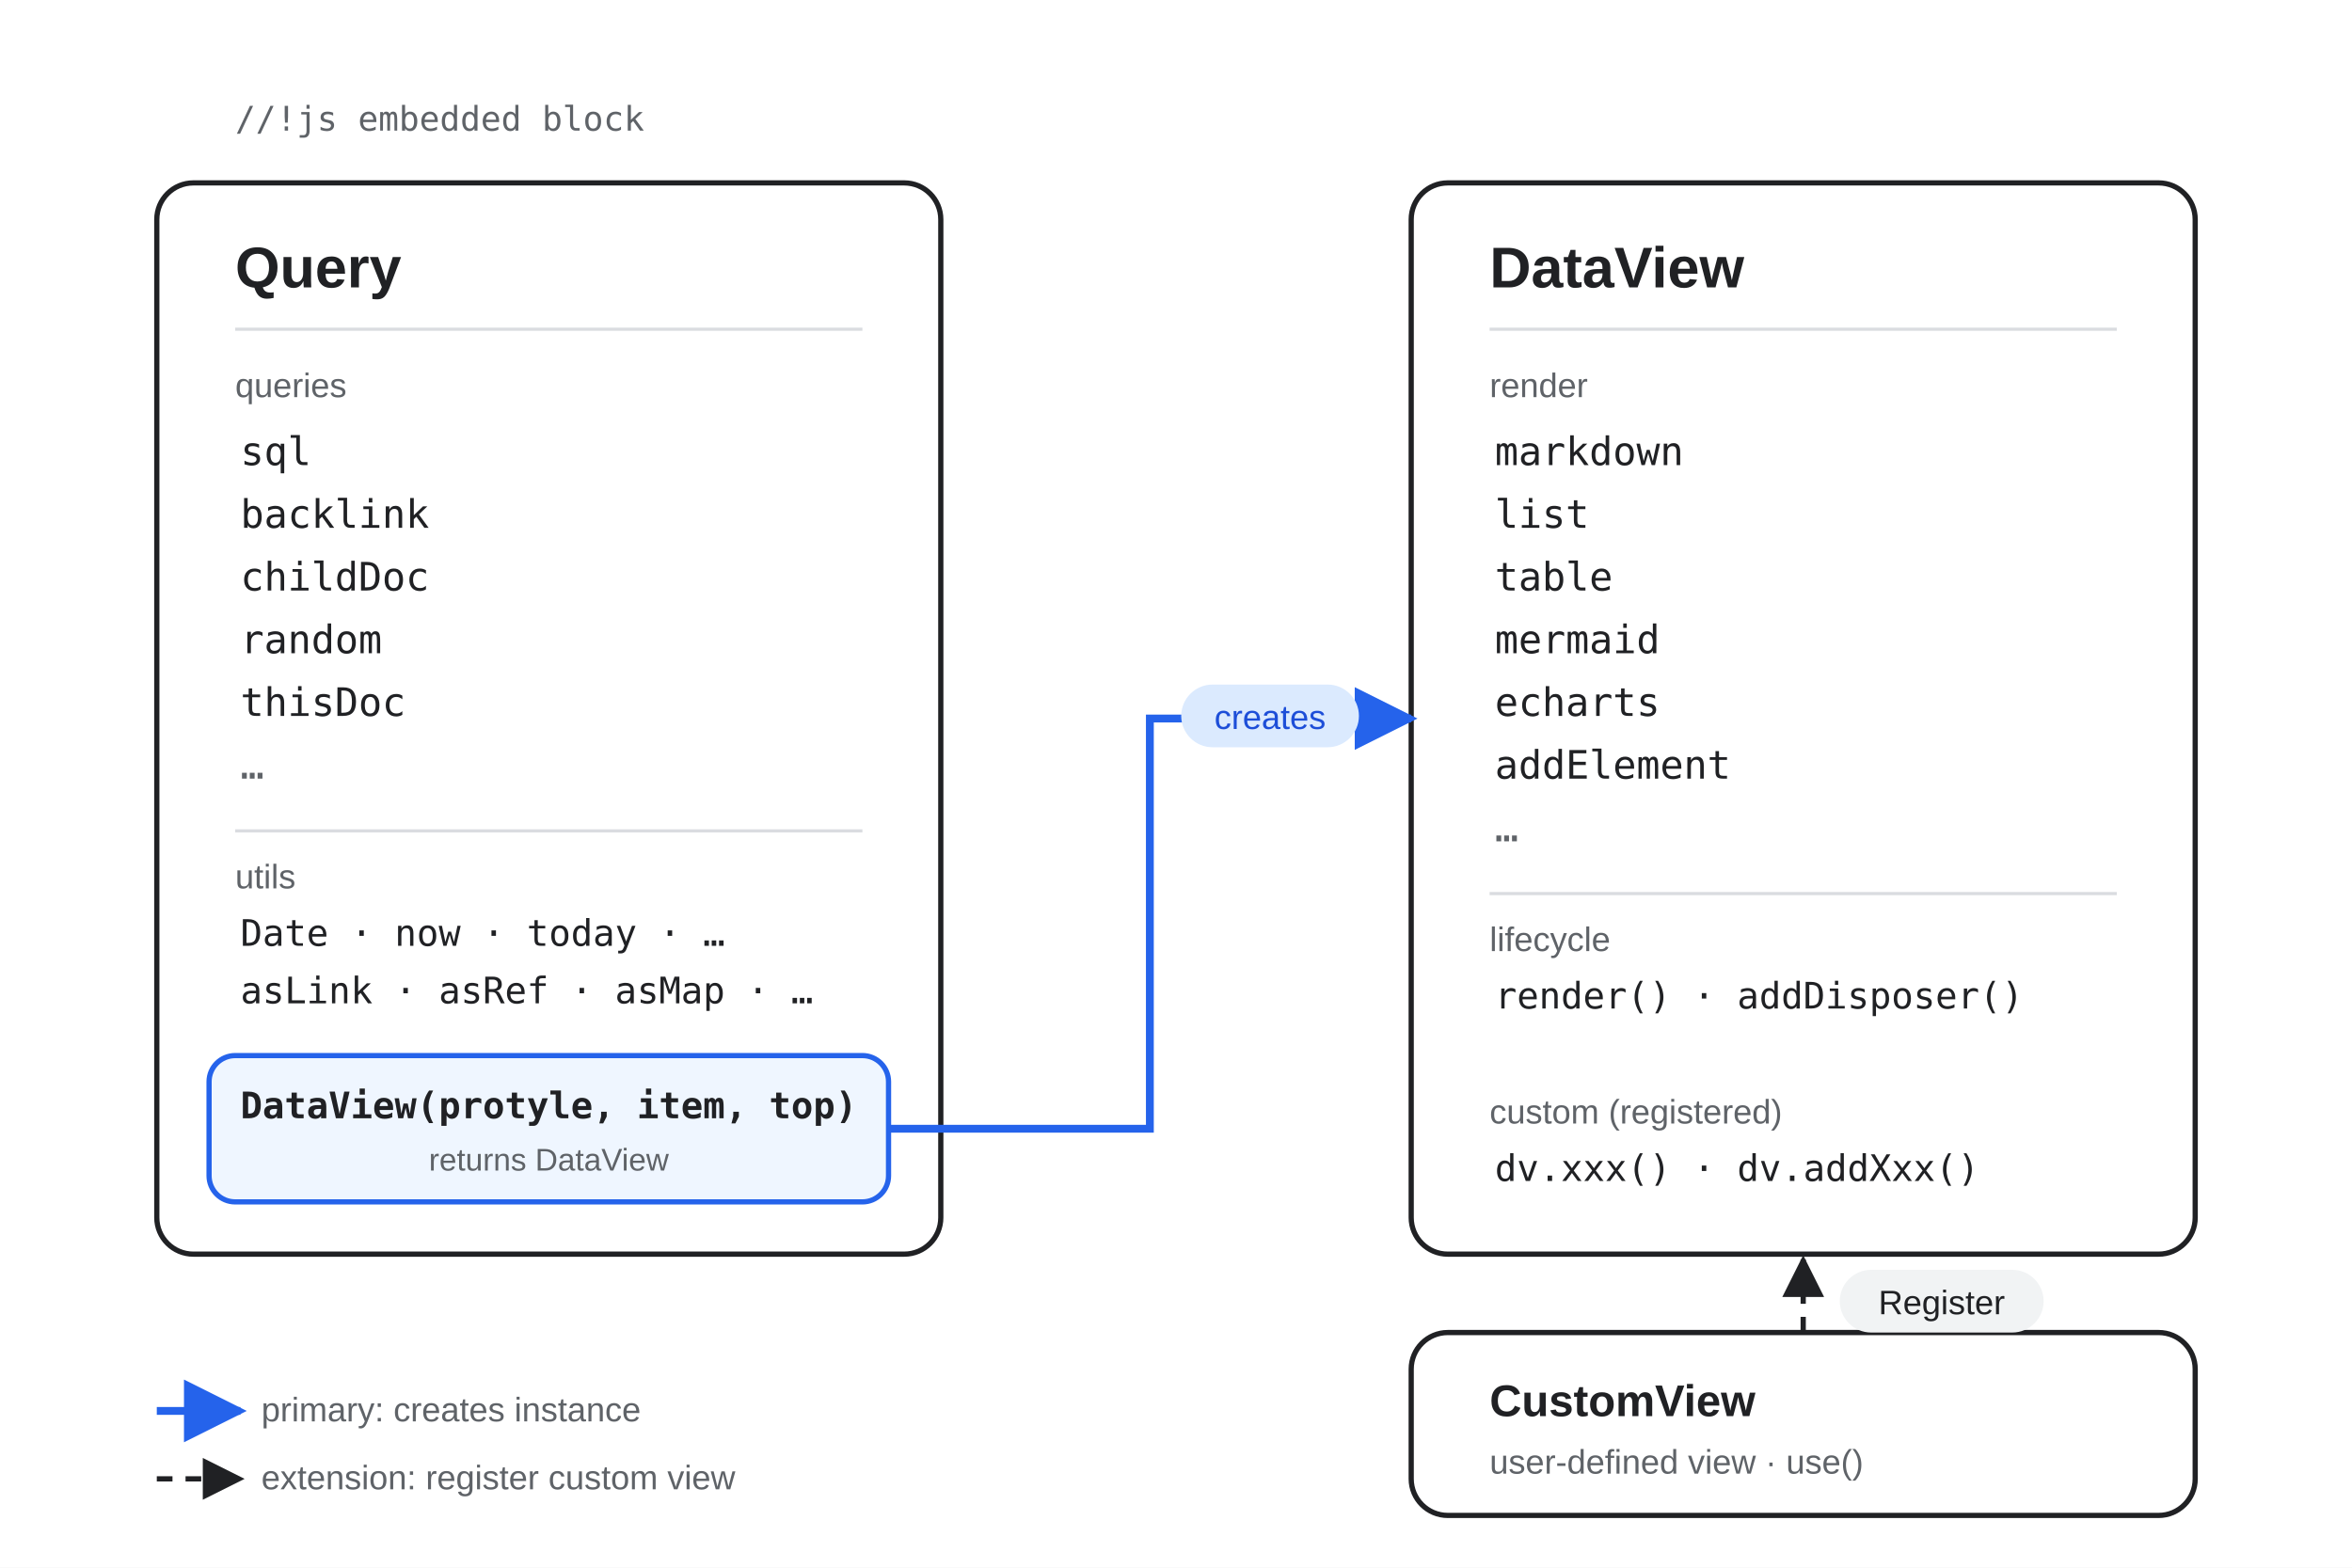
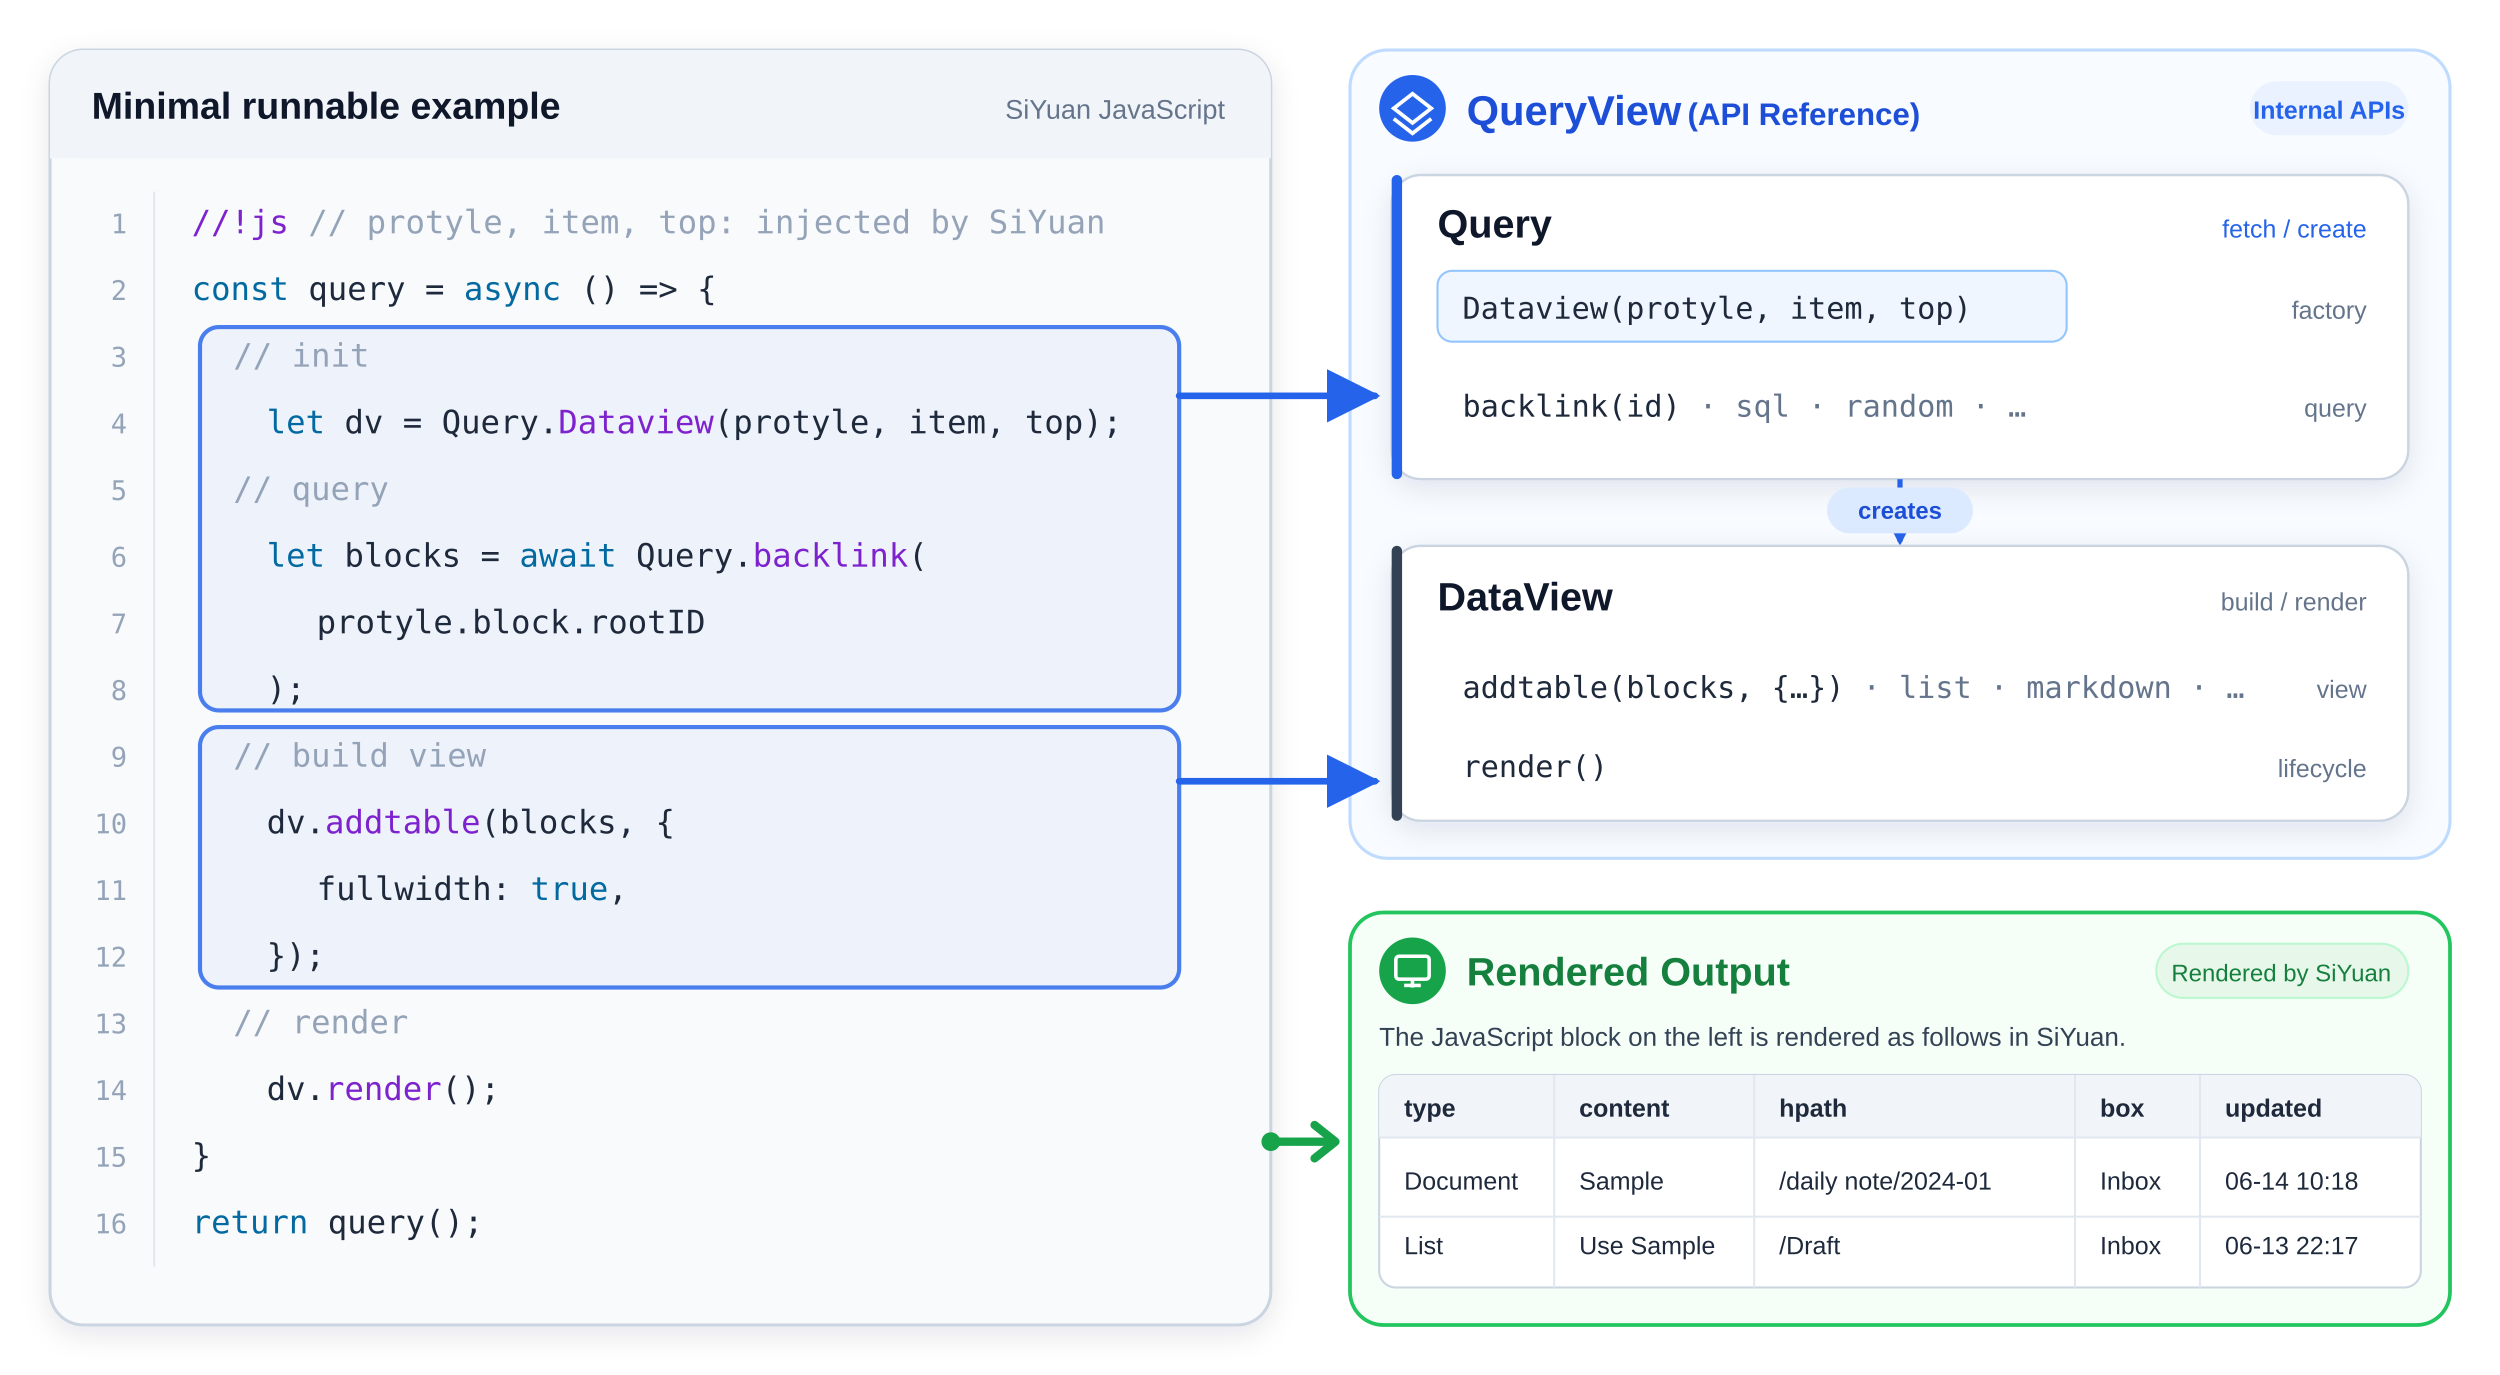
- <svg xmlns="http://www.w3.org/2000/svg" viewBox="0 0 900 600" font-family="'PingFang SC','Microsoft YaHei',Arial,sans-serif" role="img" aria-labelledby="qv-title qv-desc">
+ <svg xmlns="http://www.w3.org/2000/svg" viewBox="0 0 1200 660" font-family="'PingFang SC','Microsoft YaHei',Arial,sans-serif" role="img" aria-labelledby="title desc">
  <defs>
-     <marker id="arrow-accent" viewBox="0 0 10 10" refX="9" refY="5" markerWidth="8" markerHeight="8" orient="auto">
-       <path d="M0,0 L10,5 L0,10 Z" fill="#2563eb" />
-     </marker>
-     <marker id="arrow-dark" viewBox="0 0 10 10" refX="9" refY="5" markerWidth="8" markerHeight="8" orient="auto">
-       <path d="M0,0 L10,5 L0,10 Z" fill="#202124" />
+     <filter id="shadow" x="-10%" y="-10%" width="125%" height="130%">
+       <feDropShadow dx="0" dy="4" stdDeviation="7" flood-color="#0f172a" flood-opacity=".10" />
+     </filter>
+     <marker id="arrow-blue" viewBox="0 0 10 10" refX="9" refY="5" markerWidth="8" markerHeight="8" orient="auto">
+       <path d="M0 0L10 5L0 10Z" fill="#2563eb" />
    </marker>
  </defs>
-   <rect x="0" y="0" width="900" height="600" fill="#ffffff" />
-   <text x="90" y="50" font-family="'JetBrains Mono',Consolas,Menlo,monospace" font-size="13" fill="#5f6368">//!js embedded block</text>
-   <g id="node-query">
-     <rect x="60" y="70" width="300" height="410" rx="14" fill="#ffffff" stroke="#202124" stroke-width="2" />
-     <text x="90" y="110" font-size="22" font-weight="600" fill="#202124">Query</text>
-     <line x1="90" y1="126" x2="330" y2="126" stroke="#dadce0" stroke-width="1.2" />
-     <text x="90" y="152" font-size="13" fill="#5f6368">queries</text>
-     <g font-family="'JetBrains Mono',Consolas,Menlo,monospace" font-size="15" fill="#202124">
-       <text x="92" y="178">sql</text>
-       <text x="92" y="202">backlink</text>
-       <text x="92" y="226">childDoc</text>
-       <text x="92" y="250">random</text>
-       <text x="92" y="274">thisDoc</text>
-       <text x="92" y="298" fill="#5f6368">…</text>
+   <rect width="1200" height="660" fill="#ffffff" />
+   <g id="code-zone">
+     <rect x="24" y="24" width="586" height="612" rx="16" fill="#f8fafc" stroke="#cbd5e1" stroke-width="1.5" filter="url(#shadow)" />
+     <rect x="24" y="24" width="586" height="52" rx="16" fill="#f1f5f9" />
+     <path d="M24 60V76H610V60" fill="#f1f5f9" />
+     <text x="44" y="57" font-size="18" font-weight="700" fill="#0f172a">
+       Minimal runnable example
+     </text>
+     <text x="588" y="57" text-anchor="end" font-size="13" fill="#64748b">
+       SiYuan JavaScript
+     </text>
+     <line x1="74" y1="92" x2="74" y2="608" stroke="#e2e8f0" />
+     <rect x="96" y="157" width="470" height="184" rx="9" fill="#2563eb" fill-opacity=".045" stroke="#2563eb" stroke-opacity=".82" stroke-width="2" />
+     <rect x="96" y="349" width="470" height="125" rx="9" fill="#2563eb" fill-opacity=".045" stroke="#2563eb" stroke-opacity=".82" stroke-width="2" />
+     <g font-family="'JetBrains Mono','Consolas',Menlo,monospace" font-size="13" fill="#94a3b8" text-anchor="end">
+       <text x="61" y="112">1</text>
+       <text x="61" y="144">2</text>
+       <text x="61" y="176">3</text>
+       <text x="61" y="208">4</text>
+       <text x="61" y="240">5</text>
+       <text x="61" y="272">6</text>
+       <text x="61" y="304">7</text>
+       <text x="61" y="336">8</text>
+       <text x="61" y="368">9</text>
+       <text x="61" y="400">10</text>
+       <text x="61" y="432">11</text>
+       <text x="61" y="464">12</text>
+       <text x="61" y="496">13</text>
+       <text x="61" y="528">14</text>
+       <text x="61" y="560">15</text>
+       <text x="61" y="592">16</text>
    </g>
-     <line x1="90" y1="318" x2="330" y2="318" stroke="#dadce0" stroke-width="1.2" />
-     <text x="90" y="340" font-size="13" fill="#5f6368">utils</text>
-     <g font-family="'JetBrains Mono',Consolas,Menlo,monospace" font-size="14" fill="#202124">
-       <text x="92" y="362">Date · now · today · …</text>
-       <text x="92" y="384">asLink · asRef · asMap · …</text>
+     <g font-family="'JetBrains Mono','Consolas',Menlo,monospace" font-size="15.5" fill="#1e293b">
+       <text x="92" y="112">
+         <tspan fill="#7e22ce">//!js</tspan>
+         <tspan fill="#94a3b8"> // protyle, item, top: injected by SiYuan</tspan>
+       </text>
+       <text x="92" y="144">
+         <tspan fill="#0369a1">const</tspan> query =
+         <tspan fill="#0369a1">async</tspan> () =&gt; {
+       </text>
+       <text x="112" y="176" fill="#94a3b8">// init</text>
+       <text x="128" y="208">
+         <tspan fill="#0369a1">let</tspan> dv =
+         Query.<tspan fill="#7e22ce">Dataview</tspan>(protyle, item, top);
+       </text>
+       <text x="112" y="240" fill="#94a3b8">// query</text>
+       <text x="128" y="272">
+         <tspan fill="#0369a1">let</tspan> blocks =
+         <tspan fill="#0369a1">await</tspan>
+         Query.<tspan fill="#7e22ce">backlink</tspan>(
+       </text>
+       <text x="152" y="304">protyle.block.rootID</text>
+       <text x="128" y="336">);</text>
+       <text x="112" y="368" fill="#94a3b8">// build view</text>
+       <text x="128" y="400">
+         dv.<tspan fill="#7e22ce">addtable</tspan>(blocks, {
+       </text>
+       <text x="152" y="432">
+         fullwidth: <tspan fill="#0369a1">true</tspan>,
+       </text>
+       <text x="128" y="464">});</text>
+       <text x="112" y="496" fill="#94a3b8">// render</text>
+       <text x="128" y="528">
+         dv.<tspan fill="#7e22ce">render</tspan>();
+       </text>
+       <text x="92" y="560">}</text>
+       <text x="92" y="592">
+         <tspan fill="#0369a1">return</tspan> query();
+       </text>
    </g>
-     <rect x="80" y="404" width="260" height="56" rx="10" fill="#eff6ff" stroke="#2563eb" stroke-width="2" />
-     <text x="210" y="428" text-anchor="middle" font-family="'JetBrains Mono',Consolas,Menlo,monospace" font-size="14" font-weight="600" fill="#202124">DataView(protyle, item, top)</text>
-     <text x="210" y="448" text-anchor="middle" font-size="12" fill="#5f6368">returns DataView</text>
  </g>
-   <g id="node-dataview">
-     <rect x="540" y="70" width="300" height="410" rx="14" fill="#ffffff" stroke="#202124" stroke-width="2" />
-     <text x="570" y="110" font-size="22" font-weight="600" fill="#202124">DataView</text>
-     <line x1="570" y1="126" x2="810" y2="126" stroke="#dadce0" stroke-width="1.2" />
-     <text x="570" y="152" font-size="13" fill="#5f6368">render</text>
-     <g font-family="'JetBrains Mono',Consolas,Menlo,monospace" font-size="15" fill="#202124">
-       <text x="572" y="178">markdown</text>
-       <text x="572" y="202">list</text>
-       <text x="572" y="226">table</text>
-       <text x="572" y="250">mermaid</text>
-       <text x="572" y="274">echarts</text>
-       <text x="572" y="298">addElement</text>
-       <text x="572" y="322" fill="#5f6368">…</text>
+   <g id="api-reference">
+     <rect x="648" y="24" width="528" height="388" rx="18" fill="#f8fbff" stroke="#bfdbfe" stroke-width="1.5" />
+     <circle cx="678" cy="52" r="16" fill="#2563eb" />
+     <path d="M669 52l9-7 9 7-9 7z" fill="none" stroke="#fff" stroke-width="1.8" />
+     <path d="M669 57l9 7 9-7" fill="none" stroke="#fff" stroke-width="1.8" />
+     <text x="704" y="60" font-size="20" font-weight="700" fill="#1d4ed8">
+       QueryView
+     </text>
+     <text x="810" y="60" font-size="15" font-weight="700" fill="#1d4ed8">
+       (API Reference)
+     </text>
+     <rect x="1080" y="39" width="76" height="26" rx="13" fill="#eaf2ff" />
+     <text x="1118" y="57" text-anchor="middle" font-size="12" font-weight="700" fill="#2563eb">Internal APIs</text>
+     <g id="query-card">
+       <rect x="668" y="84" width="488" height="146" rx="14" fill="#fff" stroke="#cbd5e1" stroke-width="1.2" filter="url(#shadow)" />
+       <rect x="668" y="84" width="5" height="146" rx="2.5" fill="#2563eb" />
+       <text x="690" y="114" font-size="19" font-weight="700" fill="#0f172a">Query</text>
+       <text x="1136" y="114" text-anchor="end" font-size="12" fill="#2563eb">
+         fetch / create
+       </text>
+       <rect x="690" y="130" width="302" height="34" rx="7" fill="#eff6ff" stroke="#93c5fd" />
+       <text x="702" y="153" font-family="'JetBrains Mono','Consolas',Menlo,monospace" font-size="14.5" fill="#1e293b">
+         Dataview(protyle, item, top)
+       </text>
+       <text x="1136" y="153" text-anchor="end" font-size="12" fill="#64748b">
+         factory
+       </text>
+       <text x="702" y="200" font-family="'JetBrains Mono','Consolas',Menlo,monospace" font-size="14.5" fill="#1e293b">
+         backlink(id)
+         <tspan fill="#64748b"> · sql · random · …</tspan>
+       </text>
+       <text x="1136" y="200" text-anchor="end" font-size="12" fill="#64748b">
+         query
+       </text>
    </g>
-     <line x1="570" y1="342" x2="810" y2="342" stroke="#dadce0" stroke-width="1.2" />
-     <text x="570" y="364" font-size="13" fill="#5f6368">lifecycle</text>
-     <g font-family="'JetBrains Mono',Consolas,Menlo,monospace" font-size="14" fill="#202124">
-       <text x="572" y="386">render() · addDisposer()</text>
+     <line x1="912" y1="230" x2="912" y2="260" stroke="#2563eb" stroke-width="2.5" marker-end="url(#arrow-blue)" />
+     <rect x="877" y="234" width="70" height="22" rx="11" fill="#dbeafe" />
+     <text x="912" y="249" text-anchor="middle" font-size="11.5" font-weight="700" fill="#1d4ed8">creates</text>
+     <g id="dataview-card">
+       <rect x="668" y="262" width="488" height="132" rx="14" fill="#fff" stroke="#cbd5e1" stroke-width="1.2" filter="url(#shadow)" />
+       <rect x="668" y="262" width="5" height="132" rx="2.5" fill="#334155" />
+       <text x="690" y="293" font-size="19" font-weight="700" fill="#0f172a">DataView</text>
+       <text x="1136" y="293" text-anchor="end" font-size="12" fill="#64748b">
+         build / render
+       </text>
+       <text x="702" y="335" font-family="'JetBrains Mono','Consolas',Menlo,monospace" font-size="14.5" fill="#1e293b">
+         addtable(blocks, {…})
+         <tspan fill="#64748b"> · list · markdown · …</tspan>
+       </text>
+       <text x="1136" y="335" text-anchor="end" font-size="12" fill="#64748b">
+         view
+       </text>
+       <text x="702" y="373" font-family="'JetBrains Mono','Consolas',Menlo,monospace" font-size="14.5" fill="#1e293b">render()</text>
+       <text x="1136" y="373" text-anchor="end" font-size="12" fill="#64748b">
+         lifecycle
+       </text>
    </g>
-     <text x="570" y="430" font-size="13" fill="#5f6368">custom (registered)</text>
-     <text x="572" y="452" font-family="'JetBrains Mono',Consolas,Menlo,monospace" font-size="14" fill="#202124">dv.xxx() · dv.addXxx()</text>
  </g>
-   <polyline points="340,432 440,432 440,275 540,275" fill="none" stroke="#2563eb" stroke-width="3" marker-end="url(#arrow-accent)" />
-   <rect x="452" y="262" width="68" height="24" rx="12" fill="#dbeafe" />
-   <text x="486" y="279" text-anchor="middle" font-size="13" fill="#1d4ed8">creates</text>
-   <g id="node-customview">
-     <rect x="540" y="510" width="300" height="70" rx="14" fill="#ffffff" stroke="#202124" stroke-width="2" />
-     <text x="570" y="542" font-size="17" font-weight="600" fill="#202124">CustomView</text>
-     <text x="570" y="564" font-size="13" fill="#5f6368">user-defined view · use()</text>
+   <line x1="566" y1="190" x2="660" y2="190" stroke="#2563eb" stroke-width="3.2" stroke-linecap="round" marker-end="url(#arrow-blue)" />
+   <line x1="566" y1="375" x2="660" y2="375" stroke="#2563eb" stroke-width="3.2" stroke-linecap="round" marker-end="url(#arrow-blue)" />
+   <g id="rendered-output">
+     <rect x="648" y="438" width="528" height="198" rx="16" fill="#f5fff7" stroke="#22c55e" stroke-width="1.8" />
+     <circle cx="678" cy="466" r="16" fill="#16a34a" />
+     <rect x="670" y="459" width="16" height="11" rx="1.5" fill="none" stroke="#fff" stroke-width="1.7" />
+     <line x1="674" y1="473" x2="682" y2="473" stroke="#fff" stroke-width="1.7" />
+     <line x1="678" y1="470" x2="678" y2="474" stroke="#fff" stroke-width="1.7" />
+     <text x="704" y="473" font-size="19" font-weight="700" fill="#15803d">
+       Rendered Output
+     </text>
+     <rect x="1035" y="453" width="121" height="26" rx="13" fill="#e7f8eb" stroke="#bbf7d0" />
+     <text x="1095" y="471" text-anchor="middle" font-size="11.5" fill="#15803d">Rendered by SiYuan</text>
+     <text x="662" y="502" font-size="12.5" fill="#334155">
+       The JavaScript block on the left is rendered as follows in SiYuan.
+     </text>
+     <rect x="662" y="516" width="500" height="102" rx="8" fill="#fff" stroke="#cbd5e1" />
+     <rect x="662" y="516" width="500" height="30" rx="8" fill="#f1f5f9" />
+     <path d="M662 538V546H1162V538" fill="#f1f5f9" />
+     <g font-size="12" fill="#1e293b">
+       <text x="674" y="536" font-weight="700">type</text>
+       <text x="758" y="536" font-weight="700">content</text>
+       <text x="854" y="536" font-weight="700">hpath</text>
+       <text x="1008" y="536" font-weight="700">box</text>
+       <text x="1068" y="536" font-weight="700">updated</text>
+       <text x="674" y="571">Document</text>
+       <text x="758" y="571">Sample</text>
+       <text x="854" y="571">/daily note/2024-01</text>
+       <text x="1008" y="571">Inbox</text>
+       <text x="1068" y="571">06-14 10:18</text>
+       <text x="674" y="602">List</text>
+       <text x="758" y="602">Use Sample</text>
+       <text x="854" y="602">/Draft</text>
+       <text x="1008" y="602">Inbox</text>
+       <text x="1068" y="602">06-13 22:17</text>
+     </g>
+     <g stroke="#e2e8f0" stroke-width="1">
+       <line x1="662" y1="546" x2="1162" y2="546" />
+       <line x1="662" y1="584" x2="1162" y2="584" />
+       <line x1="746" y1="516" x2="746" y2="618" />
+       <line x1="842" y1="516" x2="842" y2="618" />
+       <line x1="996" y1="516" x2="996" y2="618" />
+       <line x1="1056" y1="516" x2="1056" y2="618" />
+     </g>
  </g>
-   <line x1="690" y1="510" x2="690" y2="482" stroke="#202124" stroke-width="2" stroke-dasharray="6 5" marker-end="url(#arrow-dark)" />
-   <rect x="704" y="486" width="78" height="24" rx="12" fill="#f1f3f4" />
-   <text x="743" y="503" text-anchor="middle" font-size="13" fill="#202124">Register</text>
-   <g font-size="13" fill="#5f6368">
-     <line x1="60" y1="540" x2="92" y2="540" stroke="#2563eb" stroke-width="3" marker-end="url(#arrow-accent)" />
-     <text x="100" y="544">primary: creates instance</text>
-     <line x1="60" y1="566" x2="92" y2="566" stroke="#202124" stroke-width="2" stroke-dasharray="6 5" marker-end="url(#arrow-dark)" />
-     <text x="100" y="570">extension: register custom view</text>
+   <g id="render-flow" fill="none" stroke="#16a34a" stroke-linecap="round" stroke-linejoin="round">
+     <circle cx="610" cy="548" r="4.5" fill="#16a34a" stroke="none" />
+     <line x1="614" y1="548" x2="636" y2="548" stroke-width="4" />
+     <path d="M631 540L641 548L631 556" stroke-width="4" />
  </g>
</svg>
